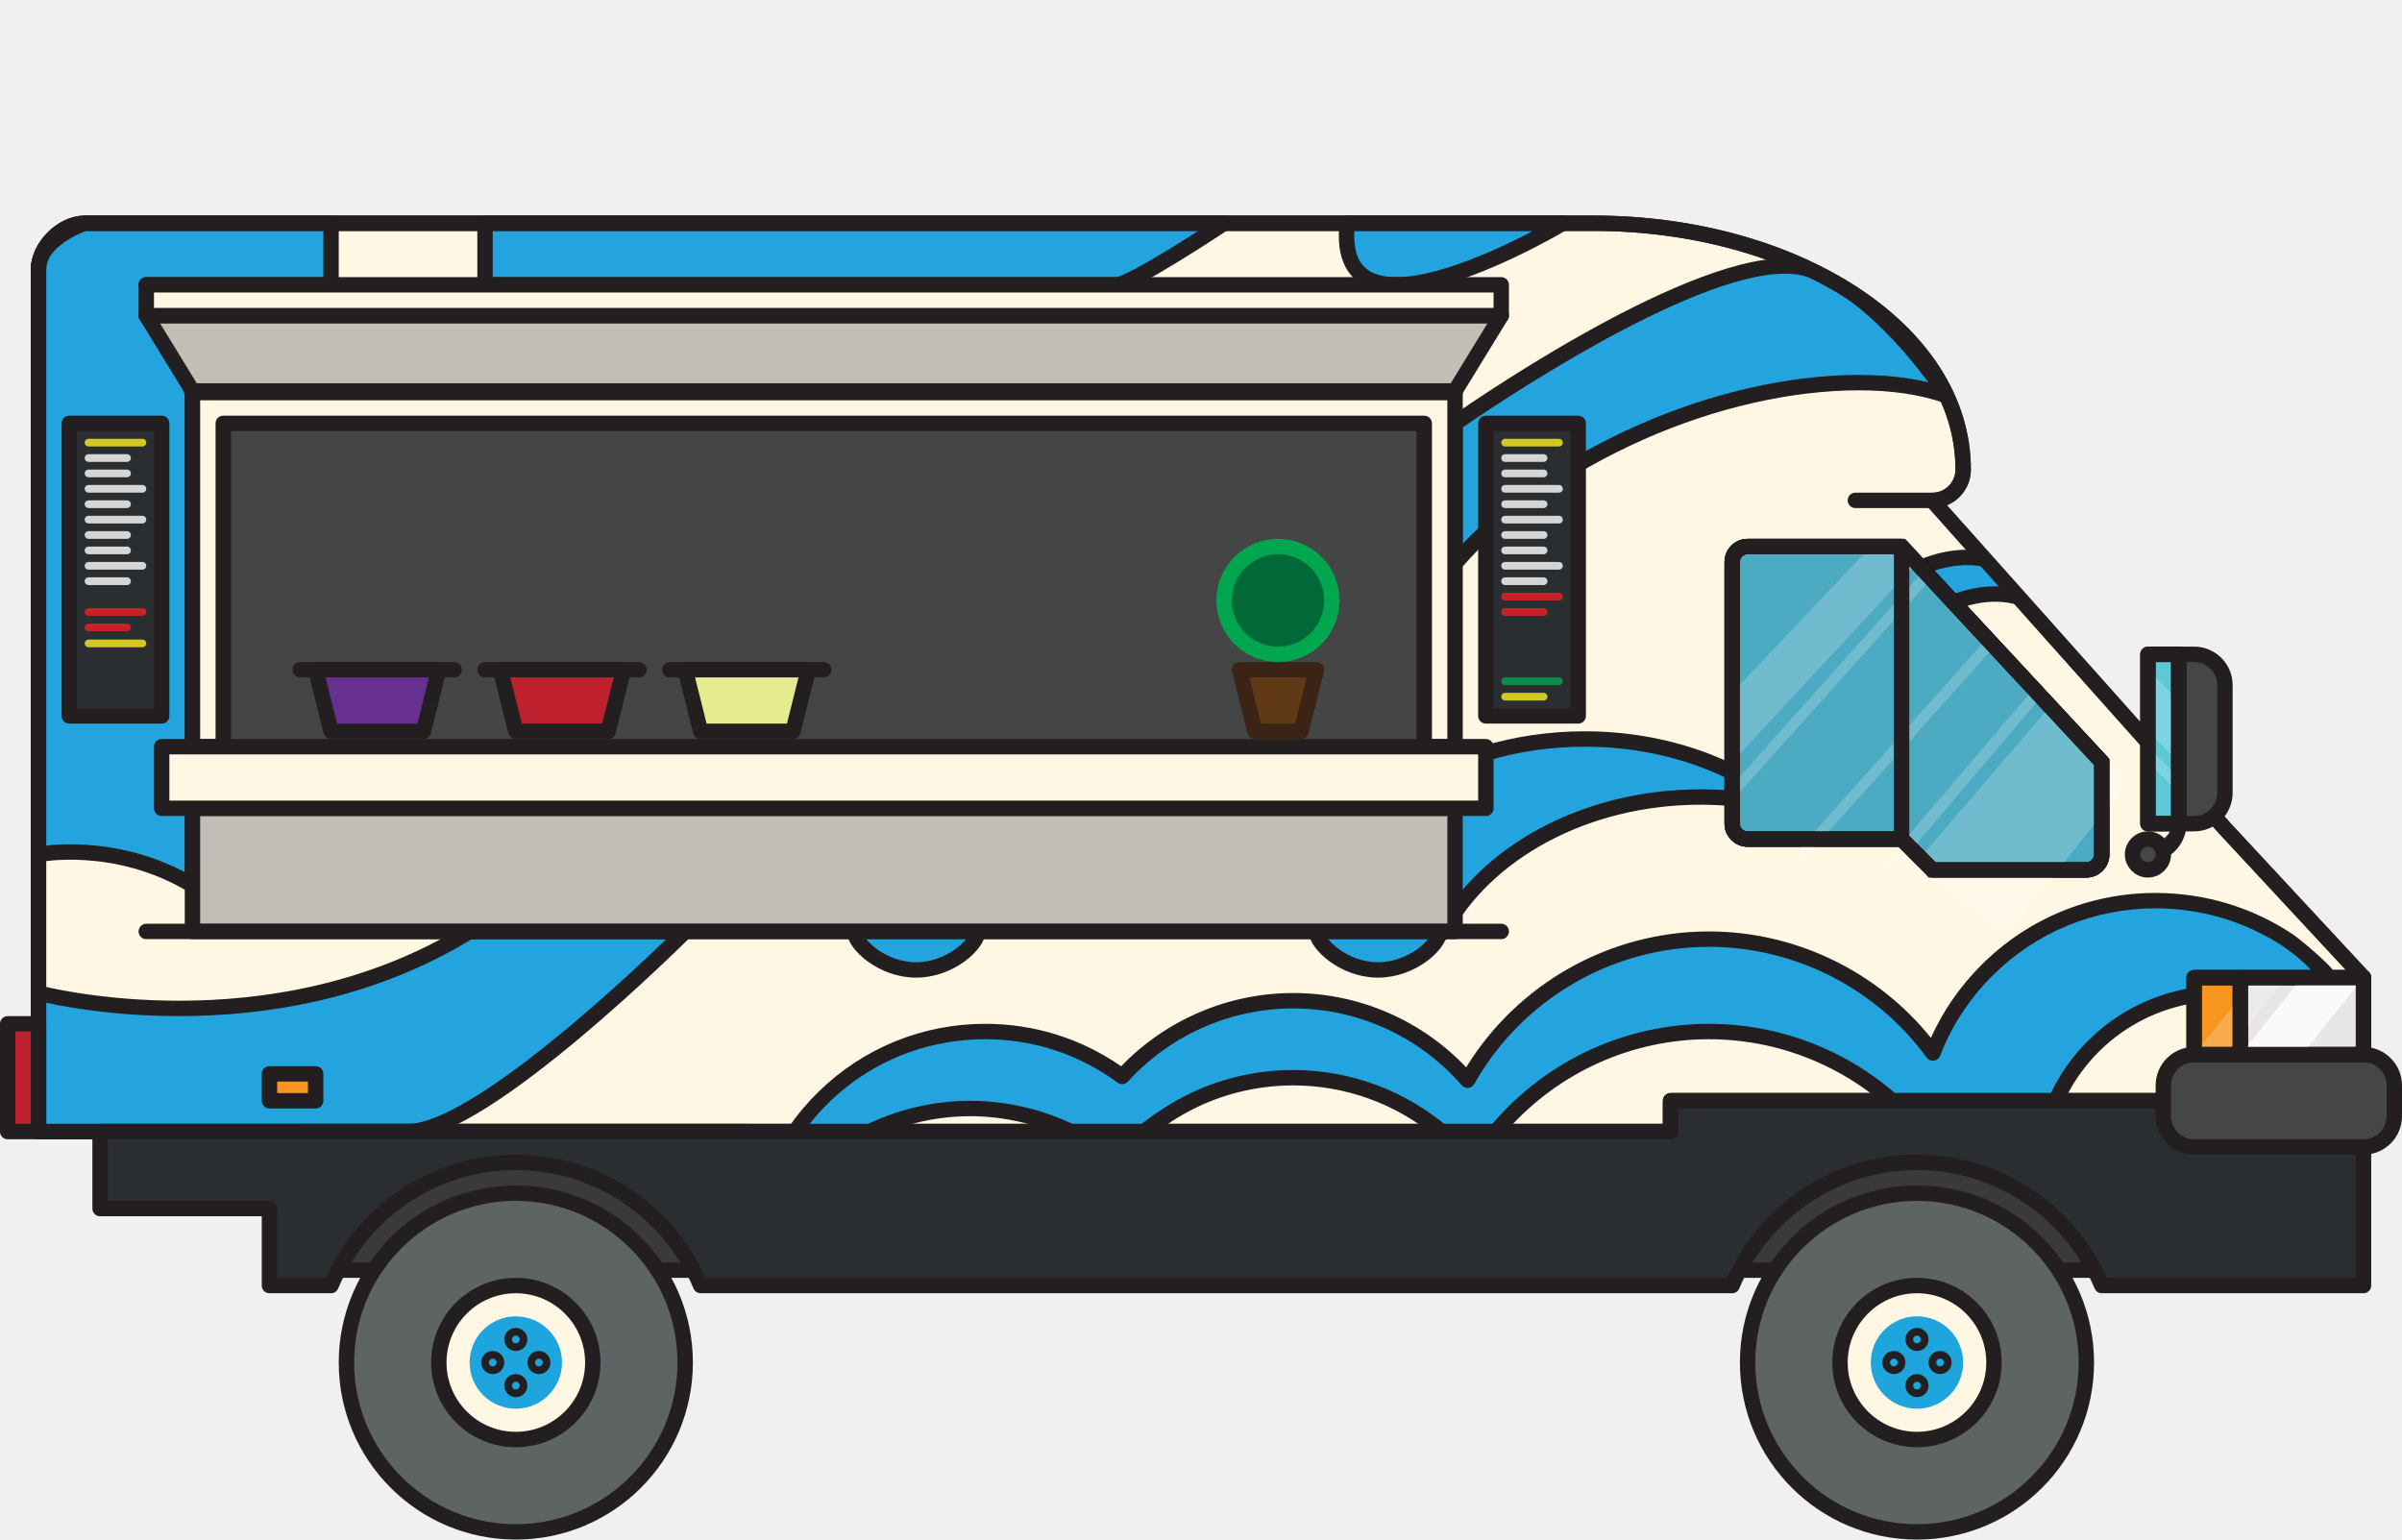
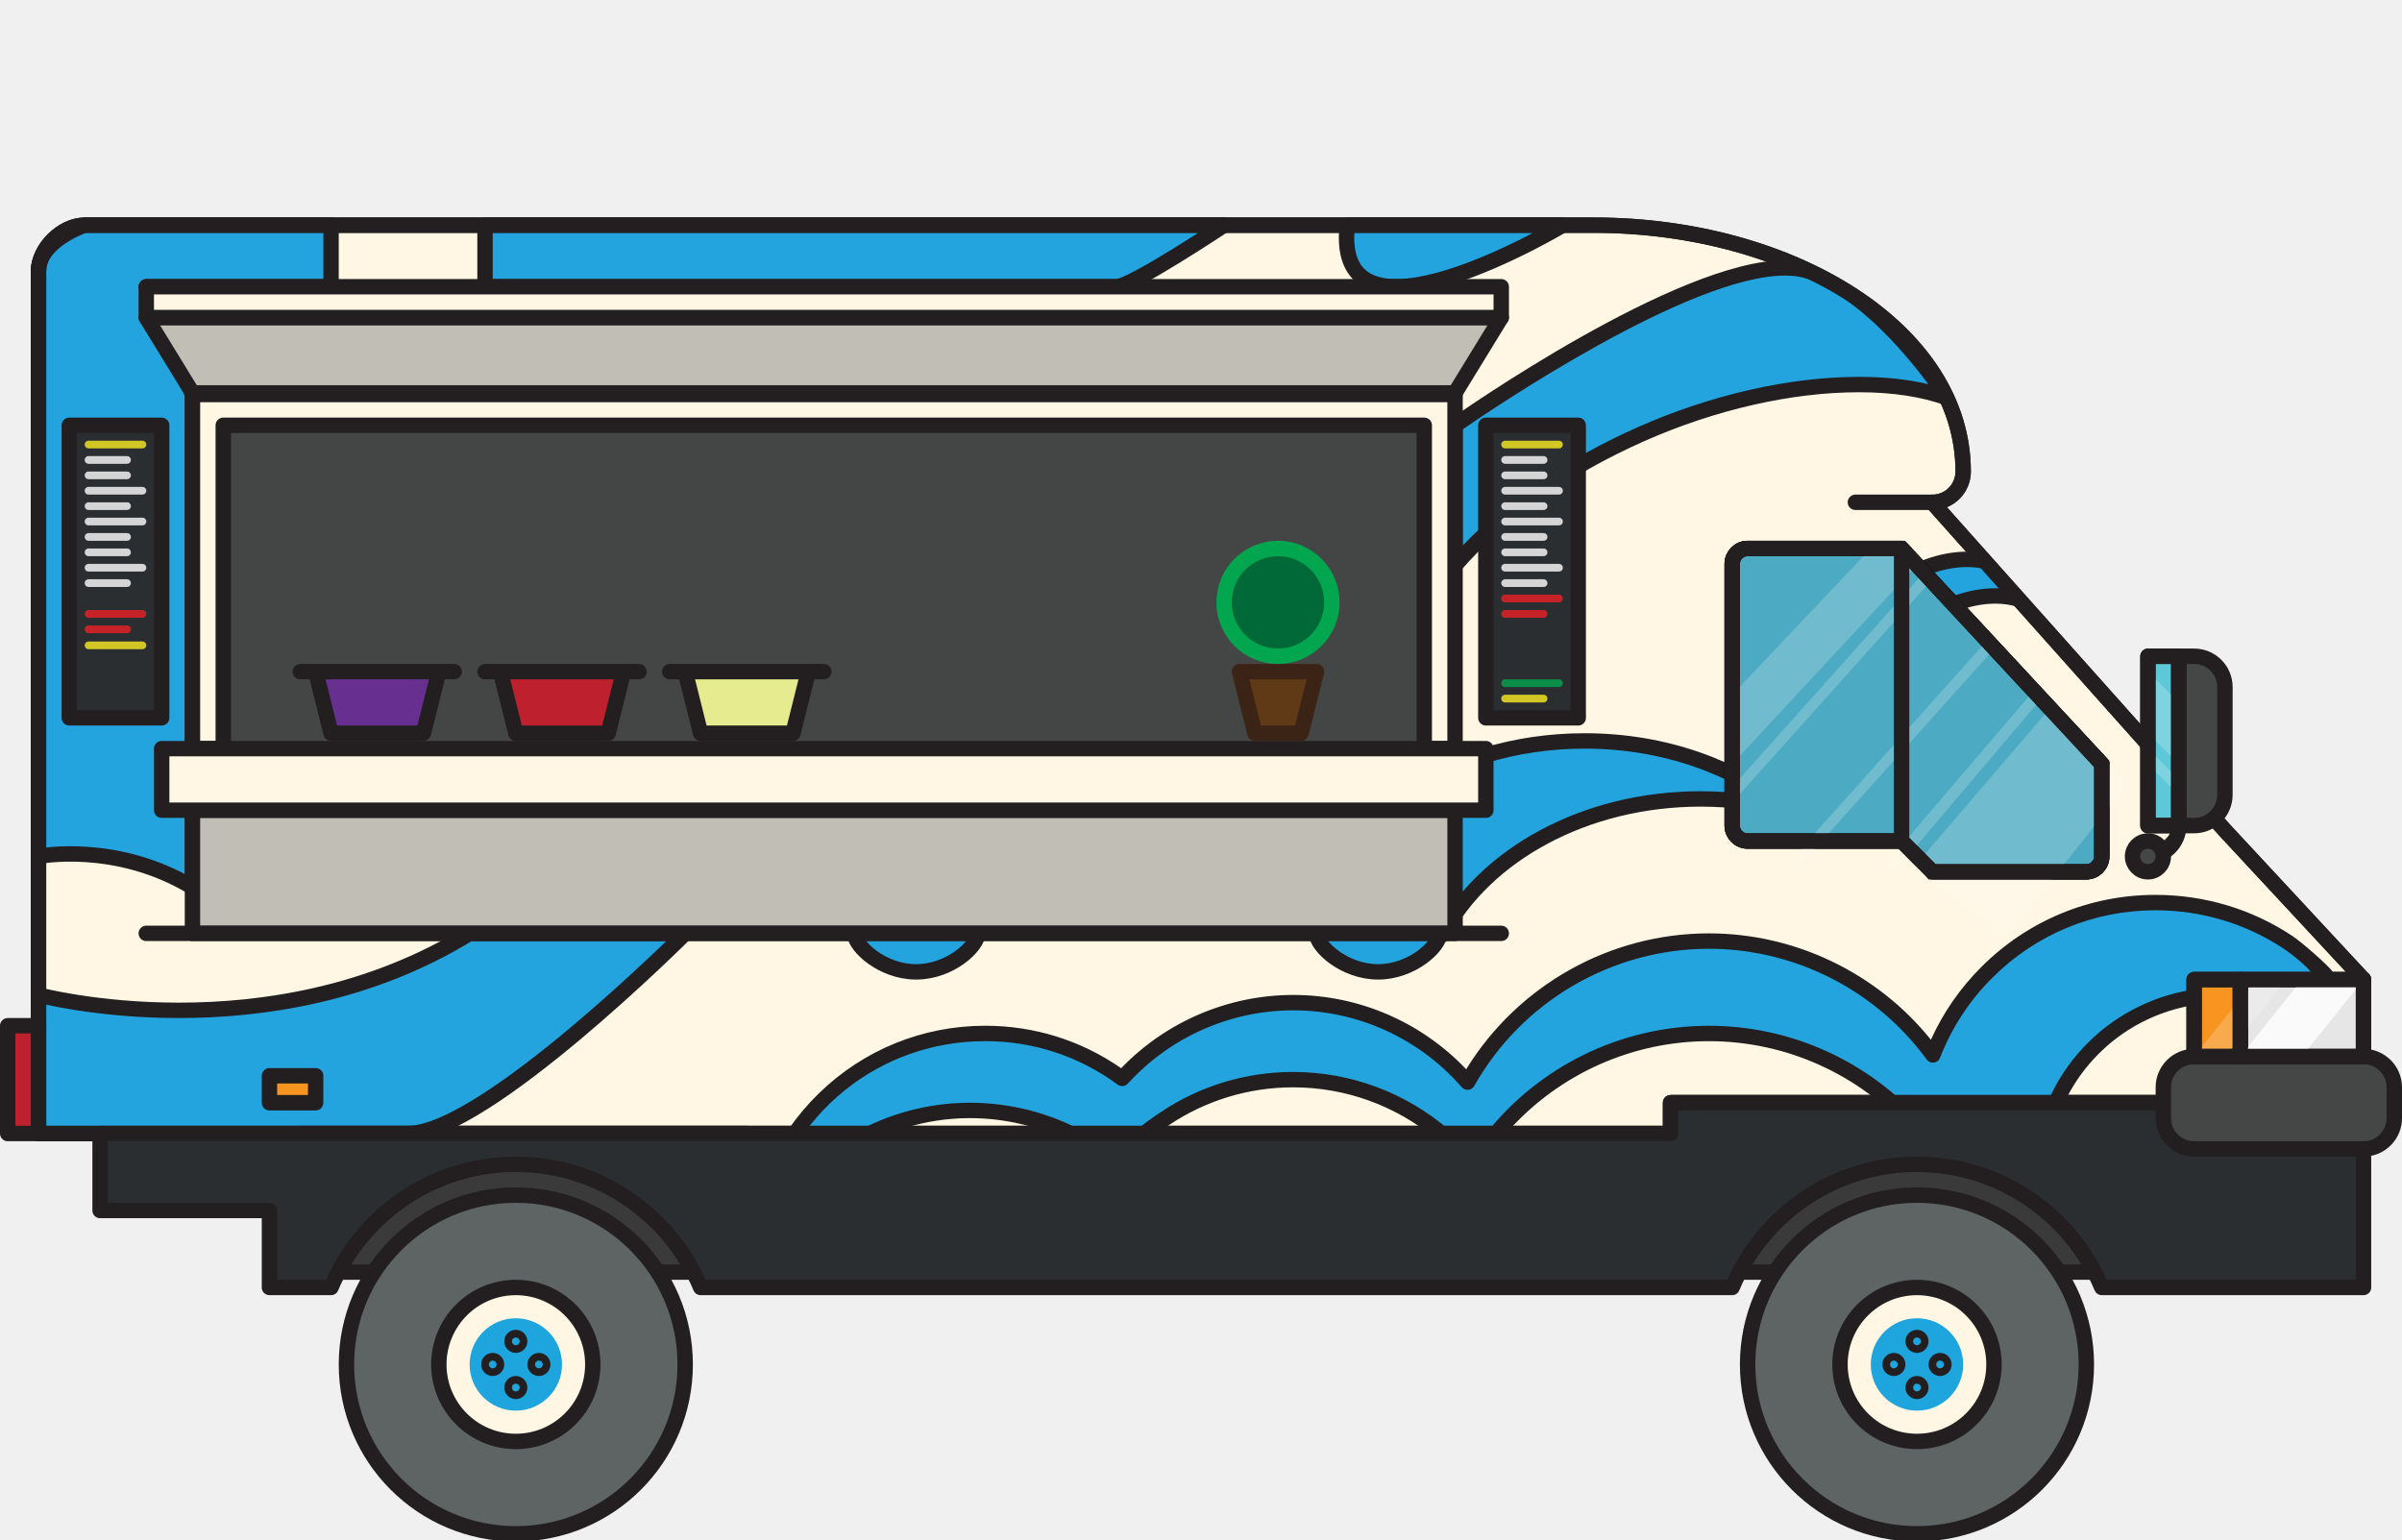
- <svg xmlns="http://www.w3.org/2000/svg" width="624" height="400" viewBox="60.5 0.5 624 400" enable-background="new 60.5 0.5 624 400">
-   <path fill="#FFF6E3" stroke="#231F20" stroke-width="4" stroke-linecap="round" stroke-linejoin="round" stroke-miterlimit="10" d="M70.5 288.5v-218c0-5.904 6.096-12 12-12h392c51.914 0 96 27.55 96 64 0 4.428-3.59 8.018-8.018 8.018l75.938 85.142 36.08 38.84v20c0 5.903-4.787 12-10.69 12H494.5v8h-424v-8.018" />
-   <path fill="#24A4DE" stroke="#231F20" stroke-width="4" stroke-linecap="round" stroke-linejoin="round" stroke-miterlimit="10" d="M70.5 258.5s60 16 112-16h56s-52 52-72 52h-96v-36zM70.5 222.5s20-4 40 8v-128l-12-28h48v-16h-64s-12 4-12 12v152zM466.5 58.5s-60 36-56 0h56zM378.5 58.5s-24 16-28 16h-164v-16h192zM314.5 242.5c0 3.313-7.164 10-16 10s-16-6.687-16-10M434.5 242.5c0 3.313-7.164 10-16 10s-16-6.687-16-10" />
-   <path fill="#24A4DE" d="M662.042 253l2.416 1.5c.287.498.532 3.225.542 5.583.002.57-.01 1.11-.04 1.602l-.637-1.106c.132.48.328 1.075.498 1.654l.094.057-.02.192c.353 1.262.504 2.337-.557 1.78.002 1.166 1.113 3.363.536 2.787l-.187-.19c-.134-.062-.365-.195-.767-.463-18.36-12.206-43.437-10.224-59.613 5.953-7.23 7.232-11.627 16.243-13.186 25.637l-29.622-1.39-1.042-.098h-2c0-1.162.04-2.317.103-3.468C545.37 278 526.03 268.5 504.457 268.5c-21.766 0-41.257 9.672-54.454 24.938 4.118 8.134 6.454 17.322 6.454 27.062h-3.428c-2.29-6.48-5.665-12.445-9.9-17.687-4.75 7.72-8.1 16.398-9.657 25.687-.655-3.904-1.015-7.91-1.015-12 0-7.444 1.13-14.624 3.228-21.38-10.517-9.103-24.224-14.62-39.228-14.62-12.38 0-23.877 3.755-33.43 10.182-9.428 6.182-12.61 11.372-12.61 11.372-4.53 5.422-8.13 11.65-10.532 18.446h-3.428c0-8.7 1.867-16.96 5.198-24.424-8.64-4.825-18.597-7.576-29.198-7.576-25.502 0-47.273 15.918-55.958 38.354.875-32.373 27.374-58.354 59.958-58.354 13.315 0 25.612 4.344 35.565 11.683 10.977-12.09 26.82-19.683 44.435-19.683 18.08 0 34.278 8.008 45.278 20.657 12.354-21.877 35.806-36.657 62.722-36.657 23.906 0 45.08 11.66 58.174 29.593 3.074-7.94 7.783-15.23 13.985-21.434 11.71-11.712 27.28-18.16 43.84-18.16 12.42 0 24.374 3.627 34.515 10.38" />
-   <path fill="#231F20" d="M433.473 330.5c-.977 0-1.81-.706-1.973-1.67-.69-4.12-1.042-8.27-1.042-12.33 0-7.04.986-13.997 2.935-20.7-10.376-8.586-23.44-13.3-36.935-13.3-11.57 0-22.744 3.403-32.312 9.84-8.874 5.82-11.996 10.718-12.027 10.767-.05.078-.107.16-.166.23-4.46 5.338-7.887 11.337-10.182 17.83-.282.8-1.038 1.333-1.886 1.333h-3.428c-1.104 0-2-.896-2-2 0-8.14 1.56-16.046 4.64-23.53-8.188-4.237-17.357-6.47-26.64-6.47-23.77 0-45.508 14.9-54.093 37.075-.352.908-1.302 1.43-2.26 1.24-.953-.192-1.63-1.043-1.604-2.016.438-16.203 7.077-31.366 18.69-42.695 11.64-11.354 27.005-17.605 43.268-17.605 12.735 0 24.902 3.81 35.303 11.035 11.66-12.12 27.85-19.035 44.698-19.035 17.02 0 33.24 7.003 44.933 19.305 13.432-21.846 37.346-35.305 63.068-35.305 22.365 0 43.666 10.27 57.66 27.64 3.172-7.03 7.563-13.373 13.085-18.895 12.087-12.09 28.16-18.746 45.254-18.746 12.778 0 25.097 3.705 35.623 10.716 2.297 1.53 9.42 7.7 10.42 9.284s-1.088.912 0 2c.203.203-.497-.682 0 0v2c.28.174-.474-3.285-.31-3 .75 1.302-1.194 5.705-1.19 6.575.002.615-.012 1.197-.042 1.725-.008.122-.025-.76-.054-.643.004.04.007 1.08.008 1.12-.446-1.687-.483 4.84.75 3.22.022.07-.958 2.13-.94 2.18.265.803 2.758.297 1.35 1.165-.63.39-1.688.53-2.595-.362-.187-.107-.403-.244-.665-.42-17.883-11.888-41.894-9.49-57.09 5.704-6.708 6.71-11.074 15.2-12.626 24.55-.18 1.09-1.22 1.83-2.3 1.646-1.09-.18-1.827-1.21-1.646-2.3 1.688-10.18 6.44-19.42 13.744-26.724 15.862-15.864 40.558-18.91 59.73-7.705.08-.137.18-.264.294-.38l-.017-.053c-.068-.237-.143-.477-.215-.71-.107-.35-.21-.685-.292-.98-.205-.745.04-1.52.588-2.013-.04-1.385-.15-2.622-.257-3.315l-1.737-1.08c-.255-.157-.47-.37-.632-.624-.18-.258.38 2.713.145 2.425-1.343-1.35.99-1.318 1.145-2.25.292-1.75-6.165-6.626-7.783-7.704-9.867-6.572-21.42-10.046-33.405-10.046-16.026 0-31.094 6.24-42.426 17.574-5.96 5.96-10.512 12.938-13.533 20.74-.265.684-.88 1.167-1.604 1.263-.727.093-1.444-.214-1.876-.804-13.156-18.017-34.3-28.772-56.56-28.772-25.198 0-48.564 13.657-60.98 35.642-.318.565-.893.94-1.54 1.007-.65.068-1.283-.19-1.71-.68-11.035-12.69-26.99-19.97-43.77-19.97-16.318 0-31.975 6.936-42.953 19.028-.69.758-1.842.874-2.667.265-10.02-7.387-21.907-11.292-34.38-11.292-27.795 0-50.818 19.117-56.587 45.202 11.196-17.83 31.117-29.2 52.588-29.2 10.567 0 21 2.707 30.174 7.83.903.504 1.272 1.615.85 2.56-3.06 6.858-4.735 14.115-4.99 21.6 2.428-6.39 5.892-12.31 10.312-17.622.603-.918 4.177-5.99 13.13-11.86 10.21-6.87 22.156-10.508 34.525-10.508 14.885 0 29.28 5.366 40.535 15.11.602.52.837 1.345.602 2.103-2.082 6.707-3.138 13.698-3.138 20.783 1.757-5.123 4.086-10.05 6.968-14.73.34-.554.928-.907 1.575-.95.66-.04 1.276.236 1.684.74 4.145 5.128 7.416 10.82 9.74 16.937-.285-8.458-2.37-16.574-6.206-24.152-.365-.724-.26-1.598.272-2.21 14.08-16.29 34.48-25.63 55.967-25.63 21.277 0 41.545 9.188 55.604 25.212.346.394.522.905.494 1.428-.025.472-.046.923-.062 1.358.05.002.098.005.146.01l1.042.097c1.1.102 1.908 1.075 1.807 2.175-.1 1.1-1.07 1.916-2.173 1.808l-.95-.087h-1.91c-1.104-.002-2-.897-2-2 0-.863.022-1.77.065-2.75-13.276-14.787-32.205-23.25-52.064-23.25-19.884 0-38.785 8.46-52.068 23.255 4.027 8.394 6.068 17.385 6.068 26.745 0 1.104-.896 2-2 2h-3.428c-.848 0-1.604-.534-1.886-1.333-1.868-5.284-4.484-10.245-7.793-14.782-3.923 7.005-6.58 14.543-7.905 22.446-.162.96-.996 1.666-1.972 1.666z" />
-   <path fill="#24A4DE" stroke="#231F20" stroke-width="4" stroke-linecap="round" stroke-linejoin="round" stroke-miterlimit="10" d="M435.202 242.86c11.06-20.738 36.95-35.288 67.124-35.288 7.875 0 15.45 1.004 22.553 2.836-13.268-11.027-31.963-17.908-52.697-17.908-36.52 0-66.766 21.314-72.035 49.114" />
-   <path fill="#24A4DE" d="M486.81 112.797c29.816-13.203 61.466-16.14 79.69-9.363-20-28.934-36-32.934-36-32.934-24-8-92 40-92 40v36.407c10.872-12.687 27.743-25.003 48.31-34.11z" />
-   <path fill="#231F20" d="M438.5 148.907c-.232 0-.467-.04-.693-.124-.785-.29-1.307-1.04-1.307-1.876V110.5c0-.65.315-1.26.847-1.634 2.387-1.686 58.783-41.266 86.885-41.266 2.558 0 4.857 2.33 6.838 2.98 1.442.39 15.823 3.64 35.43 31.92.32.353.02.417.02.933 0 1.104 1.107 2 .004 2-.28-.008-.485-.04-.72-.125-5.977-2.224-13.71-3.398-22.365-3.398-17.48 0-37.302 4.516-55.818 12.716-19.562 8.66-36.467 20.588-47.602 33.583-.39.45-.947.697-1.52.697zm2-37.362v30.18c11.403-11.914 27.356-22.722 45.5-30.757 19.016-8.42 39.414-13.058 57.438-13.058 6.69 0 12.72.642 18.007 1.91-17.71-23.71-31.286-27.344-31.43-27.38-.05-.013-.1-.027-.147-.043-1.586-.528-3.482-.797-5.636-.797-25.045 0-76.504 34.948-83.732 39.945z" />
-   <path fill="#24A4DE" d="M573.05 145.372c-6.81-.43-14.756 2.062-21.694 7.403-12.254 9.433-16.727 24.174-9.99 32.928 1.276 1.656 2.862 2.978 4.68 3.97-2.124-8.604 2.695-19.74 12.63-27.388 7.58-5.835 16.36-8.27 23.552-7.208" />
-   <path fill="#231F20" d="M576.878 148.025c-1.642-.462-3.438-.7-5.352-.7-6.234 0-13.142 2.563-18.95 7.035-11.36 8.744-15.68 22.258-9.625 30.123.19.246.39.484.596.715.098-8.508 5.265-17.845 13.91-24.498 6.59-5.072 14.185-7.865 21.387-7.865.92 0 1.825.048 2.712.144l2.853 4.62c-1.71-.504-3.59-.765-5.564-.765-6.233 0-13.14 2.564-18.948 7.035-8.984 6.915-13.882 17.33-11.91 25.324.19.77-.092 1.58-.72 2.064-.357.274-.788.415-1.22.415-.33 0-.66-.08-.96-.245-2.102-1.15-3.886-2.665-5.304-4.505-7.398-9.614-2.754-25.644 10.354-35.733 6.59-5.072 14.187-7.865 21.39-7.865l5.352 4.7zM596.084 137.417" />
-   <path fill="none" stroke="#231F20" stroke-width="4" stroke-linecap="round" stroke-linejoin="round" stroke-miterlimit="10" d="M70.5 288.5v-218c0-5.904 6.096-12 12-12h392c51.914 0 96 27.55 96 64 0 4.428-3.59 8.018-8.018 8.018l75.938 85.142 36.08 38.84v20c0 5.903-4.787 12-10.69 12H494.5v8h-424v-8.018" />
-   <path fill="#3A3A3A" stroke="#231F20" stroke-width="4" stroke-linecap="round" stroke-linejoin="round" stroke-miterlimit="10" d="M138.5 294.5h116v36h-116zM498.5 294.5h116v36h-116z" />
-   <path fill="#C1BFB5" stroke="#231F20" stroke-width="4" stroke-linecap="round" stroke-linejoin="round" stroke-miterlimit="10" d="M110.5 102.075L98.5 82.5h352l-12 19.575z" />
-   <path fill="#FFF6E3" stroke="#231F20" stroke-width="4" stroke-linecap="round" stroke-linejoin="round" stroke-miterlimit="10" d="M98.5 74.5h352v8h-352z" />
-   <path fill="#FFF6E3" stroke="#231F20" stroke-width="4" stroke-miterlimit="10" d="M110.5 102.5h328v92h-328z" />
-   <path fill="#C1BFB5" stroke="#231F20" stroke-width="4" stroke-linecap="round" stroke-linejoin="round" stroke-miterlimit="10" d="M110.5 210.5h328v32h-328z" />
-   <path fill="none" stroke="#231F20" stroke-width="4" stroke-linecap="round" stroke-linejoin="round" stroke-miterlimit="10" d="M98.5 242.5h352" />
-   <circle fill="#5E6363" stroke="#231F20" stroke-width="4" stroke-miterlimit="10" cx="194.5" cy="354.5" r="44" />
-   <circle fill="#FFF6E3" stroke="#231F20" stroke-width="4" stroke-miterlimit="10" cx="194.5" cy="354.5" r="20" />
-   <circle fill="#1EA5DE" cx="194.5" cy="354.5" r="12" />
-   <circle fill="none" stroke="#231F20" stroke-width="2" stroke-miterlimit="10" cx="194.5" cy="348.5" r="2" />
-   <circle fill="none" stroke="#231F20" stroke-width="2" stroke-miterlimit="10" cx="188.5" cy="354.5" r="2" />
-   <circle fill="none" stroke="#231F20" stroke-width="2" stroke-miterlimit="10" cx="194.5" cy="360.5" r="2" />
-   <circle fill="none" stroke="#231F20" stroke-width="2" stroke-miterlimit="10" cx="200.5" cy="354.5" r="2" />
-   <circle fill="#5E6363" stroke="#231F20" stroke-width="4" stroke-miterlimit="10" cx="558.5" cy="354.5" r="44" />
-   <circle fill="#FFF6E3" stroke="#231F20" stroke-width="4" stroke-miterlimit="10" cx="558.5" cy="354.5" r="20" />
-   <circle fill="#1EA5DE" cx="558.5" cy="354.5" r="12" />
-   <circle fill="none" stroke="#231F20" stroke-width="2" stroke-miterlimit="10" cx="558.5" cy="348.5" r="2" />
-   <circle fill="none" stroke="#231F20" stroke-width="2" stroke-miterlimit="10" cx="552.5" cy="354.5" r="2" />
-   <circle fill="none" stroke="#231F20" stroke-width="2" stroke-miterlimit="10" cx="558.5" cy="360.5" r="2" />
-   <circle fill="none" stroke="#231F20" stroke-width="2" stroke-miterlimit="10" cx="564.5" cy="354.5" r="2" />
-   <path fill="#444646" stroke="#231F20" stroke-width="4" stroke-linecap="round" stroke-linejoin="round" stroke-miterlimit="10" d="M118.5 194.5v-84h312v84" />
-   <path fill="#BE202E" stroke="#231F20" stroke-width="4" stroke-linecap="round" stroke-linejoin="round" stroke-miterlimit="10" d="M62.5 266.5h8v28h-8z" />
-   <path fill="#FFF6E3" stroke="#231F20" stroke-width="4" stroke-linecap="round" stroke-linejoin="round" stroke-miterlimit="10" d="M102.5 194.5h344v16h-344z" />
-   <path fill="#FFF6E3" stroke="#231F20" stroke-width="4" stroke-miterlimit="10" d="M142.5 170.5" />
-   <path fill="#2B2E31" stroke="#231F20" stroke-width="4" stroke-linecap="round" stroke-linejoin="round" stroke-miterlimit="10" d="M478.5 334.5h-84l-151.987-.003c-7.837-18.79-26.383-31.997-48.013-31.997s-40.163 13.208-48 32h-16v-20h-44v-20h408v-8h180v48l-68-.003c-7.838-18.79-26.383-31.997-48.014-31.997s-40.163 13.208-48 32H478.5zM542.5 130.5h20" />
-   <path fill="#C1BFB5" stroke="#231F20" stroke-width="4" stroke-linecap="round" stroke-linejoin="round" stroke-miterlimit="10" d="M114.5 210.5" />
-   <g stroke="#231F20" stroke-width="4" stroke-linecap="round" stroke-linejoin="round" stroke-miterlimit="10">
-     <g fill="#454646">
-       <path d="M638.5 206.5c0 4.418-3.582 8-8 8h-4v-44h4c4.418 0 8 3.582 8 8v28zM626.5 214.5c0 4.418-3.582 8-8 8" />
-       <circle cx="618.5" cy="222.5" r="4" />
+ <svg xmlns="http://www.w3.org/2000/svg" version="1.1" id="Layer_1" x="0px" y="0px" width="624px" height="400px" viewBox="0 0 624 400" enable-background="new 0 0 624 400" xml:space="preserve">
+   <path fill="#FFF6E3" stroke="#231F20" stroke-width="4" stroke-linecap="round" stroke-linejoin="round" stroke-miterlimit="10" d="  M10,288.5v-218c0-5.904,6.096-12,12-12h392c51.914,0,96,27.55,96,64c0,4.428-3.59,8.018-8.018,8.018l75.938,85.142L614,254.5v20  c0,5.902-4.787,12-10.69,12H434v8H10v-8.018" />
+   <path fill="#24A4DE" stroke="#231F20" stroke-width="4" stroke-linecap="round" stroke-linejoin="round" stroke-miterlimit="10" d="  M10,258.5c0,0,60,16,112-16h56c0,0-52,52-72,52H10V258.5z M10,222.5c0,0,20-4,40,8v-128l-12-28h48v-16H22c0,0-12,4-12,12V222.5z   M406,58.5c0,0-60,36-56,0H406z M318,58.5c0,0-24,16-28,16H126v-16H318z M254,242.5c0,3.312-7.164,10-16,10s-16-6.688-16-10   M374,242.5c0,3.312-7.164,10-16,10s-16-6.688-16-10" />
+   <path fill="#24A4DE" d="M601.542,253l2.416,1.5c0.287,0.498,0.532,3.225,0.542,5.583c0.002,0.569-0.01,1.11-0.04,1.603l-0.637-1.106  c0.132,0.479,0.328,1.075,0.498,1.653l0.094,0.058l-0.021,0.192c0.354,1.262,0.505,2.336-0.557,1.779  c0.002,1.166,1.113,3.363,0.536,2.787l-0.188-0.189c-0.134-0.062-0.364-0.195-0.767-0.463c-18.36-12.207-43.438-10.225-59.613,5.953  c-7.229,7.231-11.627,16.242-13.186,25.637l-29.622-1.391l-1.042-0.098h-2c0-1.162,0.04-2.316,0.103-3.469  C484.87,278,465.53,268.5,443.957,268.5c-21.766,0-41.257,9.672-54.454,24.938c4.118,8.135,6.454,17.322,6.454,27.062h-3.428  c-2.29-6.48-5.665-12.445-9.9-17.688c-4.75,7.721-8.1,16.398-9.657,25.688c-0.654-3.904-1.015-7.91-1.015-12  c0-7.443,1.13-14.624,3.228-21.38c-10.517-9.103-24.224-14.62-39.228-14.62c-12.38,0-23.877,3.755-33.43,10.182  c-9.429,6.183-12.61,11.373-12.61,11.373c-4.53,5.422-8.13,11.649-10.532,18.445h-3.428c0-8.7,1.867-16.96,5.198-24.424  c-8.641-4.825-18.598-7.576-29.198-7.576c-25.502,0-47.273,15.918-55.958,38.354c0.875-32.373,27.374-58.354,59.958-58.354  c13.314,0,25.612,4.344,35.564,11.684c10.978-12.091,26.82-19.684,44.436-19.684c18.08,0,34.278,8.008,45.278,20.657  c12.354-21.878,35.806-36.657,62.722-36.657c23.906,0,45.08,11.66,58.174,29.593c3.074-7.94,7.783-15.229,13.985-21.434  c11.71-11.712,27.28-18.16,43.84-18.16c12.42,0,24.374,3.627,34.515,10.38" />
+   <path fill="#231F20" d="M372.973,330.5c-0.977,0-1.81-0.706-1.973-1.67c-0.69-4.12-1.042-8.27-1.042-12.33  c0-7.04,0.986-13.997,2.935-20.7c-10.376-8.586-23.439-13.3-36.935-13.3c-11.57,0-22.744,3.402-32.312,9.84  c-8.874,5.82-11.996,10.719-12.027,10.768c-0.05,0.078-0.107,0.16-0.166,0.229c-4.46,5.338-7.887,11.337-10.182,17.83  c-0.282,0.8-1.038,1.333-1.887,1.333h-3.428c-1.104,0-2-0.896-2-2c0-8.141,1.56-16.046,4.64-23.529  c-8.188-4.238-17.356-6.471-26.64-6.471c-23.77,0-45.508,14.9-54.093,37.075c-0.352,0.907-1.302,1.43-2.26,1.239  c-0.953-0.191-1.63-1.043-1.604-2.016c0.438-16.203,7.077-31.365,18.69-42.695c11.64-11.354,27.005-17.604,43.268-17.604  c12.735,0,24.902,3.81,35.303,11.035c11.66-12.12,27.851-19.035,44.698-19.035c17.021,0,33.24,7.003,44.933,19.306  c13.433-21.847,37.347-35.306,63.068-35.306c22.365,0,43.666,10.271,57.66,27.64c3.172-7.029,7.562-13.373,13.085-18.895  c12.087-12.09,28.16-18.746,45.254-18.746c12.778,0,25.097,3.705,35.623,10.716c2.297,1.53,9.42,7.7,10.42,9.284s-1.088,0.912,0,2  c0.203,0.203-0.497-0.682,0,0v2c0.28,0.174-0.474-3.285-0.31-3c0.75,1.302-1.194,5.705-1.19,6.575  c0.002,0.614-0.012,1.196-0.042,1.725c-0.008,0.122-0.025-0.76-0.054-0.644c0.004,0.041,0.007,1.08,0.008,1.121  c-0.446-1.688-0.483,4.84,0.75,3.22c0.021,0.069-0.958,2.13-0.94,2.18c0.266,0.804,2.759,0.298,1.351,1.165  c-0.63,0.391-1.688,0.53-2.596-0.361c-0.187-0.107-0.402-0.244-0.664-0.42c-17.884-11.889-41.895-9.49-57.091,5.703  c-6.708,6.711-11.073,15.2-12.626,24.551c-0.18,1.09-1.22,1.83-2.3,1.646c-1.09-0.181-1.827-1.21-1.646-2.3  c1.688-10.18,6.439-19.42,13.744-26.725c15.861-15.863,40.558-18.91,59.729-7.705c0.08-0.137,0.18-0.264,0.294-0.379l-0.017-0.054  c-0.068-0.237-0.144-0.478-0.216-0.71c-0.106-0.35-0.21-0.686-0.291-0.98c-0.205-0.744,0.039-1.52,0.588-2.013  c-0.04-1.385-0.15-2.622-0.258-3.315l-1.736-1.08c-0.255-0.156-0.471-0.369-0.632-0.623c-0.181-0.258,0.38,2.713,0.145,2.425  c-1.343-1.351,0.99-1.317,1.146-2.25c0.292-1.75-6.165-6.626-7.783-7.704c-9.867-6.572-21.42-10.046-33.405-10.046  c-16.026,0-31.094,6.239-42.426,17.574c-5.96,5.96-10.513,12.938-13.533,20.739c-0.265,0.685-0.88,1.168-1.604,1.264  c-0.727,0.093-1.443-0.215-1.876-0.805c-13.155-18.017-34.3-28.771-56.56-28.771c-25.198,0-48.564,13.657-60.98,35.643  c-0.317,0.564-0.893,0.939-1.539,1.006c-0.65,0.068-1.283-0.189-1.711-0.68c-11.034-12.689-26.989-19.97-43.77-19.97  c-16.318,0-31.975,6.937-42.953,19.028c-0.689,0.758-1.842,0.873-2.667,0.265c-10.02-7.388-21.907-11.292-34.38-11.292  c-27.795,0-50.818,19.117-56.587,45.202c11.196-17.83,31.117-29.2,52.588-29.2c10.567,0,21,2.707,30.174,7.83  c0.903,0.504,1.272,1.615,0.851,2.561c-3.061,6.857-4.735,14.114-4.99,21.6c2.428-6.391,5.892-12.311,10.312-17.622  c0.604-0.918,4.178-5.99,13.13-11.86c10.211-6.869,22.156-10.508,34.525-10.508c14.885,0,29.28,5.366,40.535,15.109  c0.602,0.521,0.837,1.346,0.602,2.104c-2.082,6.707-3.138,13.698-3.138,20.783c1.757-5.123,4.086-10.051,6.968-14.73  c0.34-0.554,0.929-0.906,1.575-0.949c0.66-0.041,1.276,0.235,1.685,0.74c4.145,5.127,7.415,10.819,9.739,16.937  c-0.285-8.458-2.37-16.574-6.206-24.152c-0.364-0.724-0.26-1.598,0.272-2.21c14.08-16.29,34.479-25.63,55.967-25.63  c21.277,0,41.545,9.188,55.604,25.212c0.346,0.395,0.521,0.905,0.493,1.428c-0.024,0.473-0.046,0.924-0.062,1.358  c0.05,0.002,0.098,0.005,0.146,0.01l1.042,0.097c1.101,0.103,1.908,1.076,1.808,2.176s-1.07,1.916-2.173,1.808l-0.95-0.087h-1.91  c-1.104-0.002-2-0.896-2-2c0-0.863,0.022-1.77,0.065-2.75c-13.276-14.787-32.205-23.25-52.064-23.25  c-19.884,0-38.785,8.46-52.068,23.255c4.027,8.394,6.068,17.386,6.068,26.745c0,1.104-0.896,2-2,2h-3.428  c-0.849,0-1.604-0.534-1.886-1.333c-1.868-5.284-4.484-10.245-7.793-14.782c-3.924,7.006-6.58,14.543-7.905,22.446  c-0.162,0.96-0.996,1.666-1.973,1.666L372.973,330.5z" />
+   <path fill="#24A4DE" stroke="#231F20" stroke-width="4" stroke-linecap="round" stroke-linejoin="round" stroke-miterlimit="10" d="  M374.702,242.859c11.06-20.737,36.95-35.287,67.124-35.287c7.875,0,15.45,1.004,22.553,2.836  c-13.268-11.027-31.963-17.908-52.697-17.908c-36.52,0-66.766,21.314-72.035,49.113" />
+   <path fill="#24A4DE" d="M426.31,112.797c29.816-13.203,61.467-16.14,79.69-9.363C486,74.5,470,70.5,470,70.5c-24-8-92,40-92,40  v36.407C388.872,134.22,405.743,121.904,426.31,112.797z" />
+   <path fill="#231F20" d="M378,148.907c-0.232,0-0.467-0.04-0.693-0.124c-0.784-0.29-1.307-1.04-1.307-1.876V110.5  c0-0.65,0.315-1.26,0.847-1.634c2.388-1.686,58.783-41.266,86.886-41.266c2.558,0,4.856,2.33,6.838,2.98  c1.441,0.39,15.822,3.64,35.43,31.92c0.32,0.353,0.02,0.417,0.02,0.933c0,1.104,1.107,2,0.005,2c-0.28-0.008-0.485-0.04-0.721-0.125  c-5.977-2.224-13.71-3.398-22.364-3.398c-17.48,0-37.303,4.516-55.818,12.716c-19.562,8.66-36.467,20.588-47.602,33.583  C379.129,148.659,378.572,148.906,378,148.907L378,148.907z M380,111.545v30.18c11.403-11.914,27.356-22.722,45.5-30.757  c19.016-8.42,39.414-13.058,57.438-13.058c6.69,0,12.721,0.642,18.008,1.91c-17.71-23.71-31.286-27.344-31.431-27.38  c-0.05-0.013-0.1-0.027-0.146-0.043c-1.586-0.528-3.482-0.797-5.636-0.797C438.688,71.6,387.229,106.548,380,111.545L380,111.545z" />
+   <path fill="#24A4DE" d="M512.55,145.372c-6.81-0.43-14.756,2.062-21.694,7.403c-12.254,9.433-16.727,24.174-9.989,32.928  c1.275,1.656,2.861,2.978,4.68,3.97c-2.124-8.604,2.695-19.74,12.63-27.388c7.58-5.835,16.36-8.27,23.552-7.208" />
+   <path fill="#231F20" d="M516.378,148.025c-1.642-0.462-3.438-0.7-5.352-0.7c-6.234,0-13.143,2.563-18.95,7.035  c-11.36,8.744-15.68,22.258-9.625,30.123c0.189,0.246,0.39,0.484,0.596,0.715c0.098-8.508,5.266-17.845,13.91-24.498  c6.59-5.072,14.185-7.865,21.387-7.865c0.92,0,1.825,0.048,2.712,0.144l2.854,4.62c-1.71-0.504-3.59-0.765-5.564-0.765  c-6.232,0-13.14,2.564-18.948,7.035c-8.983,6.915-13.882,17.33-11.909,25.324c0.189,0.77-0.093,1.58-0.721,2.064  c-0.356,0.274-0.788,0.415-1.22,0.415c-0.33,0-0.66-0.08-0.96-0.245c-2.102-1.15-3.886-2.665-5.304-4.505  c-7.398-9.614-2.754-25.644,10.354-35.733c6.59-5.072,14.188-7.865,21.391-7.865L516.378,148.025L516.378,148.025z" />
+   <path fill="none" stroke="#231F20" stroke-width="4" stroke-linecap="round" stroke-linejoin="round" stroke-miterlimit="10" d="  M10,288.5v-218c0-5.904,6.096-12,12-12h392c51.914,0,96,27.55,96,64c0,4.428-3.59,8.018-8.018,8.018l75.938,85.142L614,254.5v20  c0,5.902-4.787,12-10.69,12H434v8H10v-8.018" />
+   <path fill="#3A3A3A" stroke="#231F20" stroke-width="4" stroke-linecap="round" stroke-linejoin="round" stroke-miterlimit="10" d="  M78,294.5h116v36H78V294.5z M438,294.5h116v36H438V294.5z" />
+   <path fill="#C1BFB5" stroke="#231F20" stroke-width="4" stroke-linecap="round" stroke-linejoin="round" stroke-miterlimit="10" d="  M50,102.075L38,82.5h352l-12,19.575H50z" />
+   <path fill="#FFF6E3" stroke="#231F20" stroke-width="4" stroke-linecap="round" stroke-linejoin="round" stroke-miterlimit="10" d="  M38,74.5h352v8H38V74.5z" />
+   <path fill="#FFF6E3" stroke="#231F20" stroke-width="4" stroke-miterlimit="10" d="M50,102.5h328v92H50V102.5z" />
+   <path fill="#C1BFB5" stroke="#231F20" stroke-width="4" stroke-linecap="round" stroke-linejoin="round" stroke-miterlimit="10" d="  M50,210.5h328v32H50V210.5z" />
+   <path fill="none" stroke="#231F20" stroke-width="4" stroke-linecap="round" stroke-linejoin="round" stroke-miterlimit="10" d="  M38,242.5h352" />
+   <g class="wheel">
+     <circle fill="#5E6363" stroke="#231F20" stroke-width="4" stroke-miterlimit="10" cx="134" cy="354.5" r="44" />
+     <circle fill="#FFF6E3" stroke="#231F20" stroke-width="4" stroke-miterlimit="10" cx="134" cy="354.5" r="20" />
+     <circle fill="#1EA5DE" cx="134" cy="354.5" r="12" />
+     <circle fill="none" stroke="#231F20" stroke-width="2" stroke-miterlimit="10" cx="134" cy="348.5" r="2" />
+     <circle fill="none" stroke="#231F20" stroke-width="2" stroke-miterlimit="10" cx="128" cy="354.5" r="2" />
+     <circle fill="none" stroke="#231F20" stroke-width="2" stroke-miterlimit="10" cx="134" cy="360.5" r="2" />
+     <circle fill="none" stroke="#231F20" stroke-width="2" stroke-miterlimit="10" cx="140" cy="354.5" r="2" />
+   </g>
+   <g class="wheel">
+     <circle fill="#5E6363" stroke="#231F20" stroke-width="4" stroke-miterlimit="10" cx="498" cy="354.5" r="44" />
+     <circle fill="#FFF6E3" stroke="#231F20" stroke-width="4" stroke-miterlimit="10" cx="498" cy="354.5" r="20" />
+     <circle fill="#1EA5DE" cx="498" cy="354.5" r="12" />
+     <circle fill="none" stroke="#231F20" stroke-width="2" stroke-miterlimit="10" cx="498" cy="348.5" r="2" />
+     <circle fill="none" stroke="#231F20" stroke-width="2" stroke-miterlimit="10" cx="492" cy="354.5" r="2" />
+     <circle fill="none" stroke="#231F20" stroke-width="2" stroke-miterlimit="10" cx="498" cy="360.5" r="2" />
+     <circle fill="none" stroke="#231F20" stroke-width="2" stroke-miterlimit="10" cx="504" cy="354.5" r="2" />
+   </g>
+   <path fill="#444646" stroke="#231F20" stroke-width="4" stroke-linecap="round" stroke-linejoin="round" stroke-miterlimit="10" d="  M58,194.5v-84h312v84" />
+   <path fill="#BE202E" stroke="#231F20" stroke-width="4" stroke-linecap="round" stroke-linejoin="round" stroke-miterlimit="10" d="  M2,266.5h8v28H2V266.5z" />
+   <path fill="#FFF6E3" stroke="#231F20" stroke-width="4" stroke-linecap="round" stroke-linejoin="round" stroke-miterlimit="10" d="  M42,194.5h344v16H42V194.5z" />
+   <path fill="#FFF6E3" stroke="#231F20" stroke-width="4" stroke-miterlimit="10" d="M82,170.5" />
+   <path fill="#2B2E31" stroke="#231F20" stroke-width="4" stroke-linecap="round" stroke-linejoin="round" stroke-miterlimit="10" d="  M418,334.5h-84l-151.987-0.003C174.176,315.707,155.63,302.5,134,302.5s-40.163,13.208-48,32H70v-20H26v-20h408v-8h180v48l-68-0.003  c-7.838-18.79-26.383-31.997-48.014-31.997s-40.163,13.208-48,32H418z M482,130.5h20" />
+   <path fill="#C1BFB5" stroke="#231F20" stroke-width="4" stroke-linecap="round" stroke-linejoin="round" stroke-miterlimit="10" d="  M54,210.5" />
+   <g>
+     <g>
+       <path fill="#454646" stroke="#231F20" stroke-width="4" stroke-linecap="round" stroke-linejoin="round" stroke-miterlimit="10" d="    M578,206.5c0,4.418-3.582,8-8,8h-4v-44h4c4.418,0,8,3.582,8,8V206.5z M566,214.5c0,4.418-3.582,8-8,8" />
+       <circle fill="#454646" stroke="#231F20" stroke-width="4" stroke-linecap="round" stroke-linejoin="round" stroke-miterlimit="10" cx="558" cy="222.5" r="4" />
    </g>
-     <path fill="#5EC8D8" d="M618.5 170.5h8v44h-8z" />
+     <path fill="#5EC8D8" stroke="#231F20" stroke-width="4" stroke-linecap="round" stroke-linejoin="round" stroke-miterlimit="10" d="   M558,170.5h8v44h-8V170.5z" />
  </g>
-   <path opacity=".2" fill="#fff" d="M618.5 190.5l8 8v-16l-8-8zM618.5 198.5l8 8v-4l-8-8z" />
-   <path fill="none" stroke="#231F20" stroke-width="4" stroke-linecap="round" stroke-linejoin="round" stroke-miterlimit="10" d="M618.5 170.5h8v44h-8z" />
-   <path fill="#454646" stroke="#231F20" stroke-width="4" stroke-linecap="round" stroke-linejoin="round" stroke-miterlimit="10" d="M682.5 290.5c0 4.418-3.582 8-8 8h-44c-4.418 0-8-3.582-8-8v-8c0-4.418 3.582-8 8-8h44c4.418 0 8 3.582 8 8v8z" />
-   <path fill="#E5E6E5" stroke="#231F20" stroke-width="4" stroke-linecap="round" stroke-linejoin="round" stroke-miterlimit="10" d="M642.5 254.5h32v20h-32z" />
-   <path fill="#F79520" stroke="#231F20" stroke-width="4" stroke-linecap="round" stroke-linejoin="round" stroke-miterlimit="10" d="M630.5 254.5h12v20h-12zM130.5 279.5h12v7h-12z" />
-   <path fill="#4CABC2" stroke="#000" stroke-width="4" stroke-miterlimit="10" d="M510.5 146.5v68c0 2.21 1.79 4 4 4h42l6 8h40c2.21 0 4-1.79 4-4v-24l-52-56h-40c-2.21 0-4 1.79-4 4z" />
-   <path fill="#4CABC2" stroke="#000" stroke-width="4" stroke-linecap="round" stroke-linejoin="round" stroke-miterlimit="10" d="M510.5 146.5v68c0 2.21 1.79 4 4 4h40l8 8h40c2.21 0 4-1.79 4-4v-24l-52-56h-40c-2.21 0-4 1.79-4 4z" />
-   <path fill="#4CABC2" stroke="#000" stroke-width="4" stroke-miterlimit="10" d="M554.5 218.5M554.5 142.5" />
-   <path opacity=".2" fill="#fff" d="M562.5 142.5l-52 56v-18l36-38zM613.5 203.5l-32 40-24-18 36-42zM562.5 150.5l-52 58v-4l50-56zM579.5 167.5l-52 58v-4l50-56zM591.5 180.667l-38 44.833h-4l40-46.833z" />
-   <path opacity=".8" fill="#fff" d="M674.5 254.5l-16 20h-16l16-20z" />
-   <path opacity=".2" fill="#fff" d="M654.5 254.5l-16 20h-8l16-20z" />
-   <path fill="none" stroke="#231F20" stroke-width="4" stroke-miterlimit="10" d="M554.5 142.5v76" />
-   <path fill="none" stroke="#231F20" stroke-width="4" stroke-linecap="round" stroke-linejoin="round" stroke-miterlimit="10" d="M642.5 254.5h32v20h-32zM630.5 254.5h12v20h-12zM510.5 146.5v68c0 2.21 1.79 4 4 4h40l8 8h40c2.21 0 4-1.79 4-4v-24l-52-56h-40c-2.21 0-4 1.79-4 4z" />
-   <path fill="#2B2E31" stroke="#231F20" stroke-width="4" stroke-linecap="round" stroke-linejoin="round" stroke-miterlimit="10" d="M446.5 110.5h24v76h-24z" />
-   <path opacity=".8" fill="none" stroke="#FCEE22" stroke-width="2" stroke-linecap="round" stroke-linejoin="round" stroke-miterlimit="10" d="M451.5 115.5h14" />
-   <path opacity=".8" fill="none" stroke="#fff" stroke-width="2" stroke-linecap="round" stroke-linejoin="round" stroke-miterlimit="10" d="M451.5 119.5h10M451.5 123.5h10M451.5 127.5h14M451.5 131.5h10M451.5 135.5h14M451.5 139.5h10M451.5 143.5h10M451.5 147.5h14M451.5 151.5h10" />
-   <path opacity=".8" fill="none" stroke="#01A64F" stroke-width="2" stroke-linecap="round" stroke-linejoin="round" stroke-miterlimit="10" d="M451.5 177.5h14" />
-   <path opacity=".8" fill="none" stroke="#FCEE22" stroke-width="2" stroke-linecap="round" stroke-linejoin="round" stroke-miterlimit="10" d="M451.5 181.5h10" />
-   <path fill="#2B2E31" stroke="#231F20" stroke-width="4" stroke-linecap="round" stroke-linejoin="round" stroke-miterlimit="10" d="M78.5 110.5h24v76h-24z" />
-   <path opacity=".8" fill="none" stroke="#FCEE22" stroke-width="2" stroke-linecap="round" stroke-linejoin="round" stroke-miterlimit="10" d="M83.5 115.5h14M83.5 167.667h14" />
-   <path opacity=".8" fill="none" stroke="#fff" stroke-width="2" stroke-linecap="round" stroke-linejoin="round" stroke-miterlimit="10" d="M83.5 119.5h10M83.5 123.5h10M83.5 127.5h14M83.5 131.5h10M83.5 135.5h14M83.5 139.5h10M83.5 143.5h10M83.5 147.5h14M83.5 151.5h10" />
-   <path opacity=".8" fill="none" stroke="#EC2127" stroke-width="2" stroke-linecap="round" stroke-linejoin="round" stroke-miterlimit="10" d="M83.5 159.5h14M83.5 163.5h10M451.5 155.5h14M451.5 159.5h10" />
-   <path fill="none" stroke="#231F20" stroke-width="4" stroke-linecap="round" stroke-linejoin="round" stroke-miterlimit="10" d="M138.5 174.5h40" />
-   <path fill="#662F90" stroke="#231F20" stroke-width="4" stroke-linecap="round" stroke-linejoin="round" stroke-miterlimit="10" d="M142.5 174.5l4 16h24l4-16z" />
-   <path fill="none" stroke="#231F20" stroke-width="4" stroke-linecap="round" stroke-linejoin="round" stroke-miterlimit="10" d="M186.5 174.5h40" />
-   <path fill="#BE202E" stroke="#231F20" stroke-width="4" stroke-linecap="round" stroke-linejoin="round" stroke-miterlimit="10" d="M190.5 174.5l4 16h24l4-16z" />
-   <path fill="none" stroke="#231F20" stroke-width="4" stroke-linecap="round" stroke-linejoin="round" stroke-miterlimit="10" d="M234.5 174.5h40" />
-   <path fill="#E7EB8F" stroke="#231F20" stroke-width="4" stroke-linecap="round" stroke-linejoin="round" stroke-miterlimit="10" d="M238.5 174.5l4 16h24l4-16z" />
-   <path fill="#603A17" stroke="#3B2416" stroke-width="4" stroke-linecap="round" stroke-linejoin="round" stroke-miterlimit="10" d="M382.5 174.5l4 16h12l4-16z" />
-   <circle fill="#016938" stroke="#01A64F" stroke-width="4" stroke-linecap="round" stroke-linejoin="round" stroke-miterlimit="10" cx="392.5" cy="156.5" r="14" />
+   <path opacity="0.2" fill="#FFFFFF" enable-background="new    " d="M558,190.5l8,8v-16l-8-8V190.5z M558,198.5l8,8v-4l-8-8V198.5z" />
+   <path fill="none" stroke="#231F20" stroke-width="4" stroke-linecap="round" stroke-linejoin="round" stroke-miterlimit="10" d="  M558,170.5h8v44h-8V170.5z" />
+   <path fill="#454646" stroke="#231F20" stroke-width="4" stroke-linecap="round" stroke-linejoin="round" stroke-miterlimit="10" d="  M622,290.5c0,4.418-3.582,8-8,8h-44c-4.418,0-8-3.582-8-8v-8c0-4.418,3.582-8,8-8h44c4.418,0,8,3.582,8,8V290.5z" />
+   <path fill="#E5E6E5" stroke="#231F20" stroke-width="4" stroke-linecap="round" stroke-linejoin="round" stroke-miterlimit="10" d="  M582,254.5h32v20h-32V254.5z" />
+   <path fill="#F79520" stroke="#231F20" stroke-width="4" stroke-linecap="round" stroke-linejoin="round" stroke-miterlimit="10" d="  M570,254.5h12v20h-12V254.5z M70,279.5h12v7H70V279.5z" />
+   <path fill="#4CABC2" stroke="#000000" stroke-width="4" stroke-miterlimit="10" d="M450,146.5v68c0,2.21,1.79,4,4,4h42l6,8h40  c2.21,0,4-1.79,4-4v-24l-52-56h-40C451.79,142.5,450,144.29,450,146.5z" />
+   <path fill="#4CABC2" stroke="#000000" stroke-width="4" stroke-linecap="round" stroke-linejoin="round" stroke-miterlimit="10" d="  M450,146.5v68c0,2.21,1.79,4,4,4h40l8,8h40c2.21,0,4-1.79,4-4v-24l-52-56h-40C451.79,142.5,450,144.29,450,146.5z" />
+   <path fill="#4CABC2" stroke="#000000" stroke-width="4" stroke-miterlimit="10" d="M494,142.5" />
+   <path opacity="0.2" fill="#FFFFFF" enable-background="new    " d="M502,142.5l-52,56v-18l36-38H502z M553,203.5l-32,40l-24-18  l36-42L553,203.5z M502,150.5l-52,58v-4l50-56L502,150.5z M519,167.5l-52,58v-4l50-56L519,167.5z M531,180.667L493,225.5h-4  l40-46.833L531,180.667z" />
+   <path opacity="0.8" fill="#FFFFFF" enable-background="new    " d="M614,254.5l-16,20h-16l16-20H614z" />
+   <path opacity="0.2" fill="#FFFFFF" enable-background="new    " d="M594,254.5l-16,20h-8l16-20H594z" />
+   <path fill="none" stroke="#231F20" stroke-width="4" stroke-miterlimit="10" d="M494,142.5v76" />
+   <path fill="none" stroke="#231F20" stroke-width="4" stroke-linecap="round" stroke-linejoin="round" stroke-miterlimit="10" d="  M582,254.5h32v20h-32V254.5z M570,254.5h12v20h-12V254.5z M450,146.5v68c0,2.21,1.79,4,4,4h40l8,8h40c2.21,0,4-1.79,4-4v-24l-52-56  h-40C451.79,142.5,450,144.29,450,146.5z" />
+   <path fill="#2B2E31" stroke="#231F20" stroke-width="4" stroke-linecap="round" stroke-linejoin="round" stroke-miterlimit="10" d="  M386,110.5h24v76h-24V110.5z" />
+   <path opacity="0.8" fill="none" stroke="#FCEE22" stroke-width="2" stroke-linecap="round" stroke-linejoin="round" stroke-miterlimit="10" enable-background="new    " d="  M391,115.5h14" />
+   <path opacity="0.8" fill="none" stroke="#FFFFFF" stroke-width="2" stroke-linecap="round" stroke-linejoin="round" stroke-miterlimit="10" enable-background="new    " d="  M391,119.5h10 M391,123.5h10 M391,127.5h14 M391,131.5h10 M391,135.5h14 M391,139.5h10 M391,143.5h10 M391,147.5h14 M391,151.5h10" />
+   <path opacity="0.8" fill="none" stroke="#01A64F" stroke-width="2" stroke-linecap="round" stroke-linejoin="round" stroke-miterlimit="10" enable-background="new    " d="  M391,177.5h14" />
+   <path opacity="0.8" fill="none" stroke="#FCEE22" stroke-width="2" stroke-linecap="round" stroke-linejoin="round" stroke-miterlimit="10" enable-background="new    " d="  M391,181.5h10" />
+   <path fill="#2B2E31" stroke="#231F20" stroke-width="4" stroke-linecap="round" stroke-linejoin="round" stroke-miterlimit="10" d="  M18,110.5h24v76H18V110.5z" />
+   <path opacity="0.8" fill="none" stroke="#FCEE22" stroke-width="2" stroke-linecap="round" stroke-linejoin="round" stroke-miterlimit="10" enable-background="new    " d="  M23,115.5h14 M23,167.667h14" />
+   <path opacity="0.8" fill="none" stroke="#FFFFFF" stroke-width="2" stroke-linecap="round" stroke-linejoin="round" stroke-miterlimit="10" enable-background="new    " d="  M23,119.5h10 M23,123.5h10 M23,127.5h14 M23,131.5h10 M23,135.5h14 M23,139.5h10 M23,143.5h10 M23,147.5h14 M23,151.5h10" />
+   <path opacity="0.8" fill="none" stroke="#EC2127" stroke-width="2" stroke-linecap="round" stroke-linejoin="round" stroke-miterlimit="10" enable-background="new    " d="  M23,159.5h14 M23,163.5h10 M391,155.5h14 M391,159.5h10" />
+   <path fill="none" stroke="#231F20" stroke-width="4" stroke-linecap="round" stroke-linejoin="round" stroke-miterlimit="10" d="  M78,174.5h40" />
+   <path fill="#662F90" stroke="#231F20" stroke-width="4" stroke-linecap="round" stroke-linejoin="round" stroke-miterlimit="10" d="  M82,174.5l4,16h24l4-16H82z" />
+   <path fill="none" stroke="#231F20" stroke-width="4" stroke-linecap="round" stroke-linejoin="round" stroke-miterlimit="10" d="  M126,174.5h40" />
+   <path fill="#BE202E" stroke="#231F20" stroke-width="4" stroke-linecap="round" stroke-linejoin="round" stroke-miterlimit="10" d="  M130,174.5l4,16h24l4-16H130z" />
+   <path fill="none" stroke="#231F20" stroke-width="4" stroke-linecap="round" stroke-linejoin="round" stroke-miterlimit="10" d="  M174,174.5h40" />
+   <path fill="#E7EB8F" stroke="#231F20" stroke-width="4" stroke-linecap="round" stroke-linejoin="round" stroke-miterlimit="10" d="  M178,174.5l4,16h24l4-16H178z" />
+   <path fill="#603A17" stroke="#3B2416" stroke-width="4" stroke-linecap="round" stroke-linejoin="round" stroke-miterlimit="10" d="  M322,174.5l4,16h12l4-16H322z" />
+   <circle fill="#016938" stroke="#01A64F" stroke-width="4" stroke-linecap="round" stroke-linejoin="round" stroke-miterlimit="10" cx="332" cy="156.5" r="14" />
</svg>
